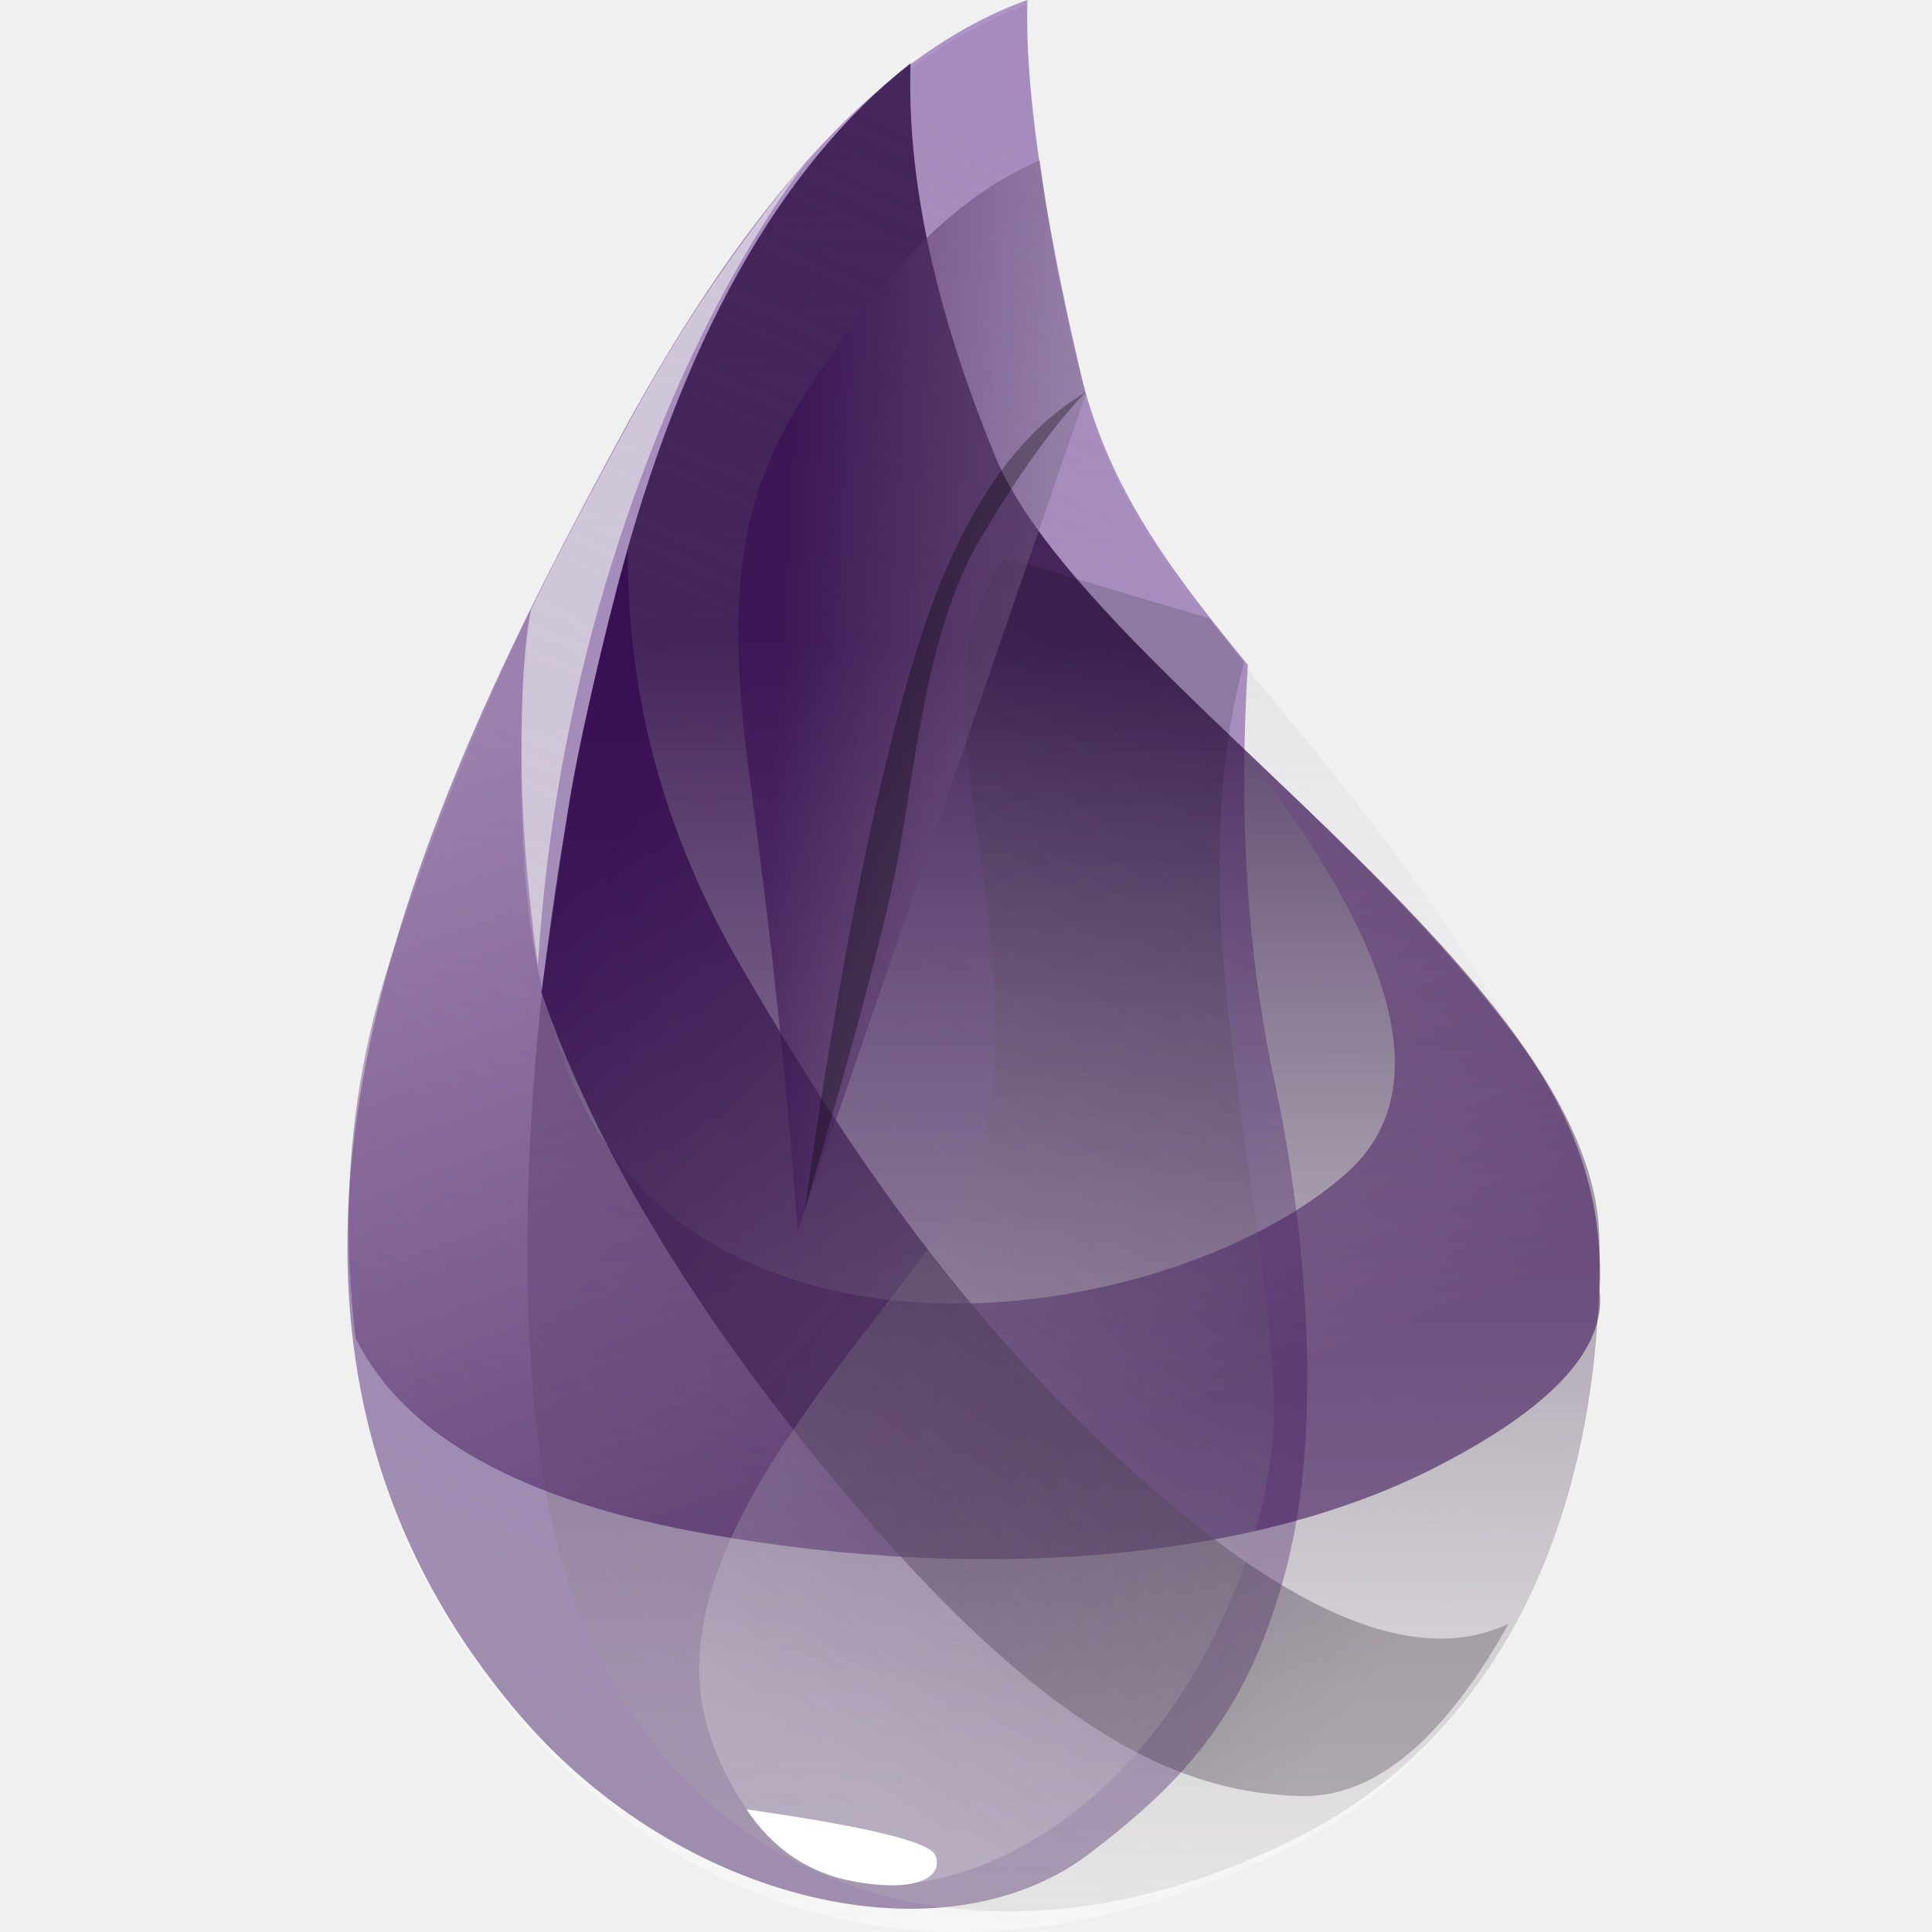
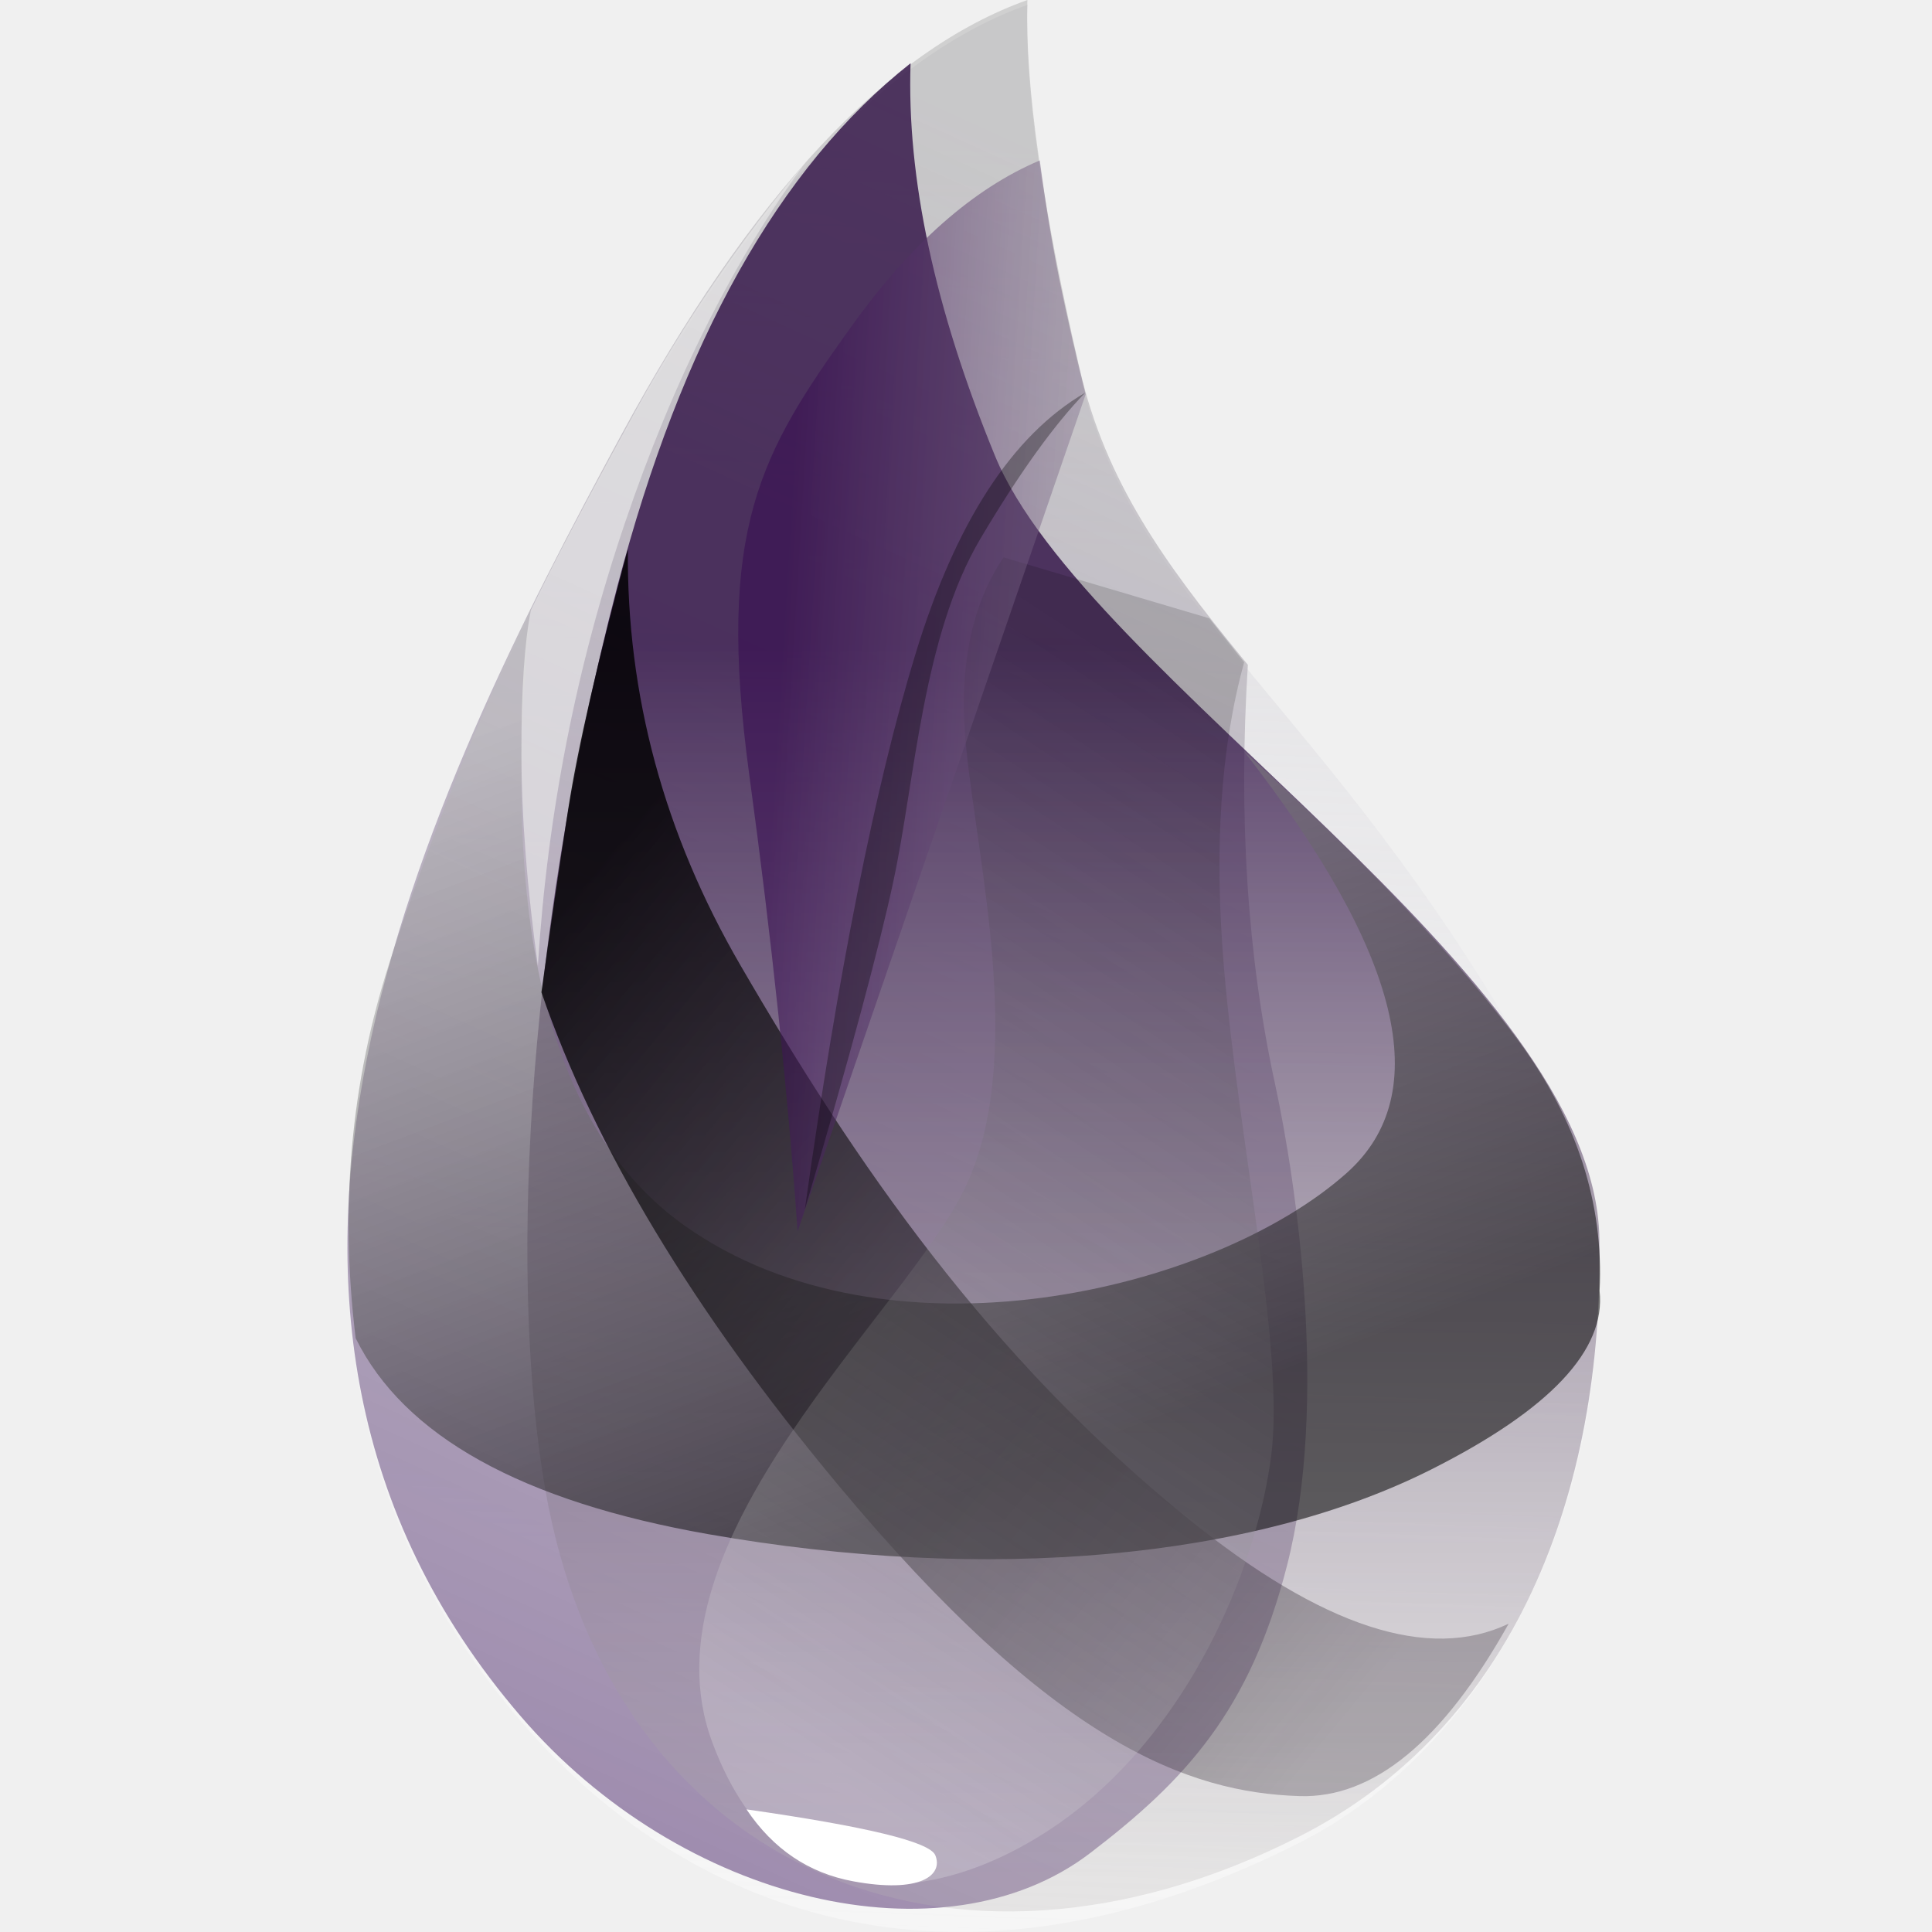
<svg xmlns="http://www.w3.org/2000/svg" height="64" viewBox="0 0 64 64" width="64">
  <linearGradient id="a" gradientTransform="matrix(.129708 0 0 .1999786 11.40978 -.000001)" gradientUnits="userSpaceOnUse" x1="167.517" x2="160.31" y1="24.393" y2="320.034">
    <stop offset="0" stop-color="#d9d8dc" />
    <stop offset="1" stop-color="#fff" stop-opacity=".385" />
  </linearGradient>
  <linearGradient id="b" gradientTransform="matrix(.1142094 0 0 .2271164 11.40978 -.000001)" gradientUnits="userSpaceOnUse" x1="199.036" x2="140.071" y1="21.413" y2="278.408">
-     <stop offset="0" stop-color="#8d67af" stop-opacity=".672" />
+     <stop offset="0" stop-color="#c0c0c0" stop-opacity=".672" />
    <stop offset="1" stop-color="#9f8daf" />
  </linearGradient>
  <linearGradient id="c" gradientTransform="matrix(.1226669 0 0 .2114573 11.40978 -.000001)" gradientUnits="userSpaceOnUse" x1="206.428" x2="206.428" y1="100.918" y2="294.312">
    <stop offset="0" stop-color="#26053d" stop-opacity=".762" />
    <stop offset="1" stop-color="#b7b4b4" stop-opacity=".278" />
  </linearGradient>
  <linearGradient id="d" gradientTransform="matrix(.1847796 0 0 .1403771 11.40978 -.000001)" gradientUnits="userSpaceOnUse" x1="23.483" x2="112.931" y1="171.718" y2="351.723">
-     <stop offset="0" stop-color="#91739f" stop-opacity=".46" />
-     <stop offset="1" stop-color="#32054f" stop-opacity=".54" />
+     <stop offset="0" stop-color="#c0c0c0" stop-opacity=".46" />
+     <stop offset="1" stop-color="#000" stop-opacity=".54" />
  </linearGradient>
  <linearGradient id="e" gradientTransform="matrix(.1418394 0 0 .1828746 11.40978 -.000001)" gradientUnits="userSpaceOnUse" x1="226.781" x2="67.804" y1="317.252" y2="147.413">
    <stop offset="0" stop-color="#463d49" stop-opacity=".331" />
-     <stop offset="1" stop-color="#340a50" stop-opacity=".821" />
+     <stop offset="1" stop-color="#000" stop-opacity=".821" />
  </linearGradient>
  <linearGradient id="f" gradientTransform="matrix(.1059691 0 0 .2447772 11.40978 -.000001)" gradientUnits="userSpaceOnUse" x1="248.016" x2="200.705" y1="88.755" y2="255.005">
    <stop offset="0" stop-color="#000" stop-opacity=".145" />
    <stop offset="1" stop-color="#f4f4f4" stop-opacity=".234" />
  </linearGradient>
  <linearGradient id="g" gradientTransform="matrix(.09173097 0 0 .2827706 11.40978 -.000001)" gradientUnits="userSpaceOnUse" x1="307.564" x2="156.451" y1="109.963" y2="81.527">
    <stop offset="0" stop-color="#a5a1a8" stop-opacity=".356" />
    <stop offset="1" stop-color="#370c50" stop-opacity=".582" />
  </linearGradient>
  <g fill-rule="evenodd">
    <path d="m34.034.161c-4.65 1.648-9.138 6.459-13.466 14.431-6.491 11.959-14.874 28.953-3.33 42.409 5.341 6.225 14.159 9.899 25.731 4.08 9.297-4.674 11.882-18.088 8.544-24.392-6.885-13.003-13.87-16.21-15.74-24.274-1.247-5.376-1.827-9.461-1.739-12.254z" fill="url(#a)" />
    <path d="m34.034-0c-4.673 1.665-9.162 6.476-13.466 14.431-6.456 11.934-14.874 28.953-3.33 42.409 5.341 6.225 14.045 8.236 18.875 4.545 3.149-2.407 5.29-4.701 6.524-9.535 1.374-5.382.32-12.629-.403-15.957-.914-4.212-1.213-8.835-.897-13.87-.111-.136-.194-.237-.249-.304-2.515-3.077-4.455-5.758-5.315-9.464-1.247-5.376-1.827-9.461-1.739-12.254z" fill="url(#b)" />
    <path d="m30.164 2.094c-4.353 3.44-7.589 9.21-9.709 17.311-3.18 12.151-3.525 23.356-2.403 29.873 2.174 12.634 13.446 17.43 25.007 11.549 7.115-3.619 10.079-11.388 9.922-19.82-.163-8.731-17.035-18.626-20.023-25.913-1.992-4.858-2.923-9.191-2.794-13.001z" fill="url(#c)" />
    <path d="m41.199 24.874c5.22 6.695 6.358 11.355 3.414 13.981-4.417 3.939-15.217 6.509-21.937 1.744-4.479-3.177-6.174-9.991-5.085-20.444-1.849 3.862-3.413 7.774-4.69 11.736-1.278 3.962-1.651 8.109-1.119 12.439 1.601 3.24 5.495 5.403 11.68 6.491 9.278 1.632 18.06.825 23.953-2.145 3.928-1.98 5.786-3.952 5.574-5.914.142-2.898-.752-5.656-2.681-8.276-1.929-2.619-4.965-5.824-9.109-9.613z" fill="url(#d)" />
    <path d="m20.799 18.189c-.044 4.835 1.2 9.431 3.73 13.789 3.795 6.536 8.225 12.995 14.854 18.349 4.419 3.569 7.951 4.722 10.594 3.459-2.171 3.885-4.479 5.789-6.925 5.712-3.669-.116-8.142-1.72-15.31-10.333-4.778-5.742-8.047-11.174-9.807-16.295.279-2.032.575-4.055.888-6.071.313-2.016.971-4.886 1.976-8.61z" fill="url(#e)" />
    <path d="m32.011 24.824c.406 3.939 1.938 10.24 0 14.435-1.938 4.195-10.891 11.773-8.419 18.449 2.471 6.676 8.494 5.177 12.271 2.101 3.778-3.077 5.8-8.079 6.248-11.598.448-3.518-1.072-10.288-1.567-16.176-.33-3.925-.106-7.291.671-10.097l-1.158-1.457-6.813-2.017c-1.092 1.614-1.503 3.734-1.233 6.36z" fill="url(#f)" />
    <path d="m34.443 5.315c-2.205.932-4.295 2.778-6.268 5.539-2.96 4.141-4.468 6.624-3.352 14.833.744 5.473 1.277 10.508 1.598 15.105l9.543-27.727c-.351-1.413-.643-2.689-.875-3.828-.233-1.139-.448-2.447-.645-3.922z" fill="url(#g)" />
    <path d="m35.946 13.01c-2.423 1.414-4.3 4.311-5.631 8.691-1.332 4.38-2.55 10.503-3.655 18.369 1.474-5.003 2.451-8.627 2.933-10.871.722-3.367.969-8.127 2.887-11.359 1.278-2.155 2.434-3.764 3.467-4.829z" fill="#000" fill-opacity=".316" />
    <path d="m24.729 59.938c3.987.57 6.071 1.076 6.254 1.519.274.665-.505 1.273-2.718.864-1.475-.272-2.654-1.067-3.536-2.383z" fill="#fff" />
    <path d="m26.732 5.315c-2.193 2.62-4.093 5.397-5.7 8.332s-2.756 5.124-3.446 6.568c-.214 1.077-.318 2.666-.313 4.768.005 2.101.187 4.438.545 7.01.314-5.036 1.275-9.924 2.882-14.665 1.608-4.741 3.618-8.745 6.031-12.013z" fill="#ededed" fill-opacity=".603" />
  </g>
</svg>
